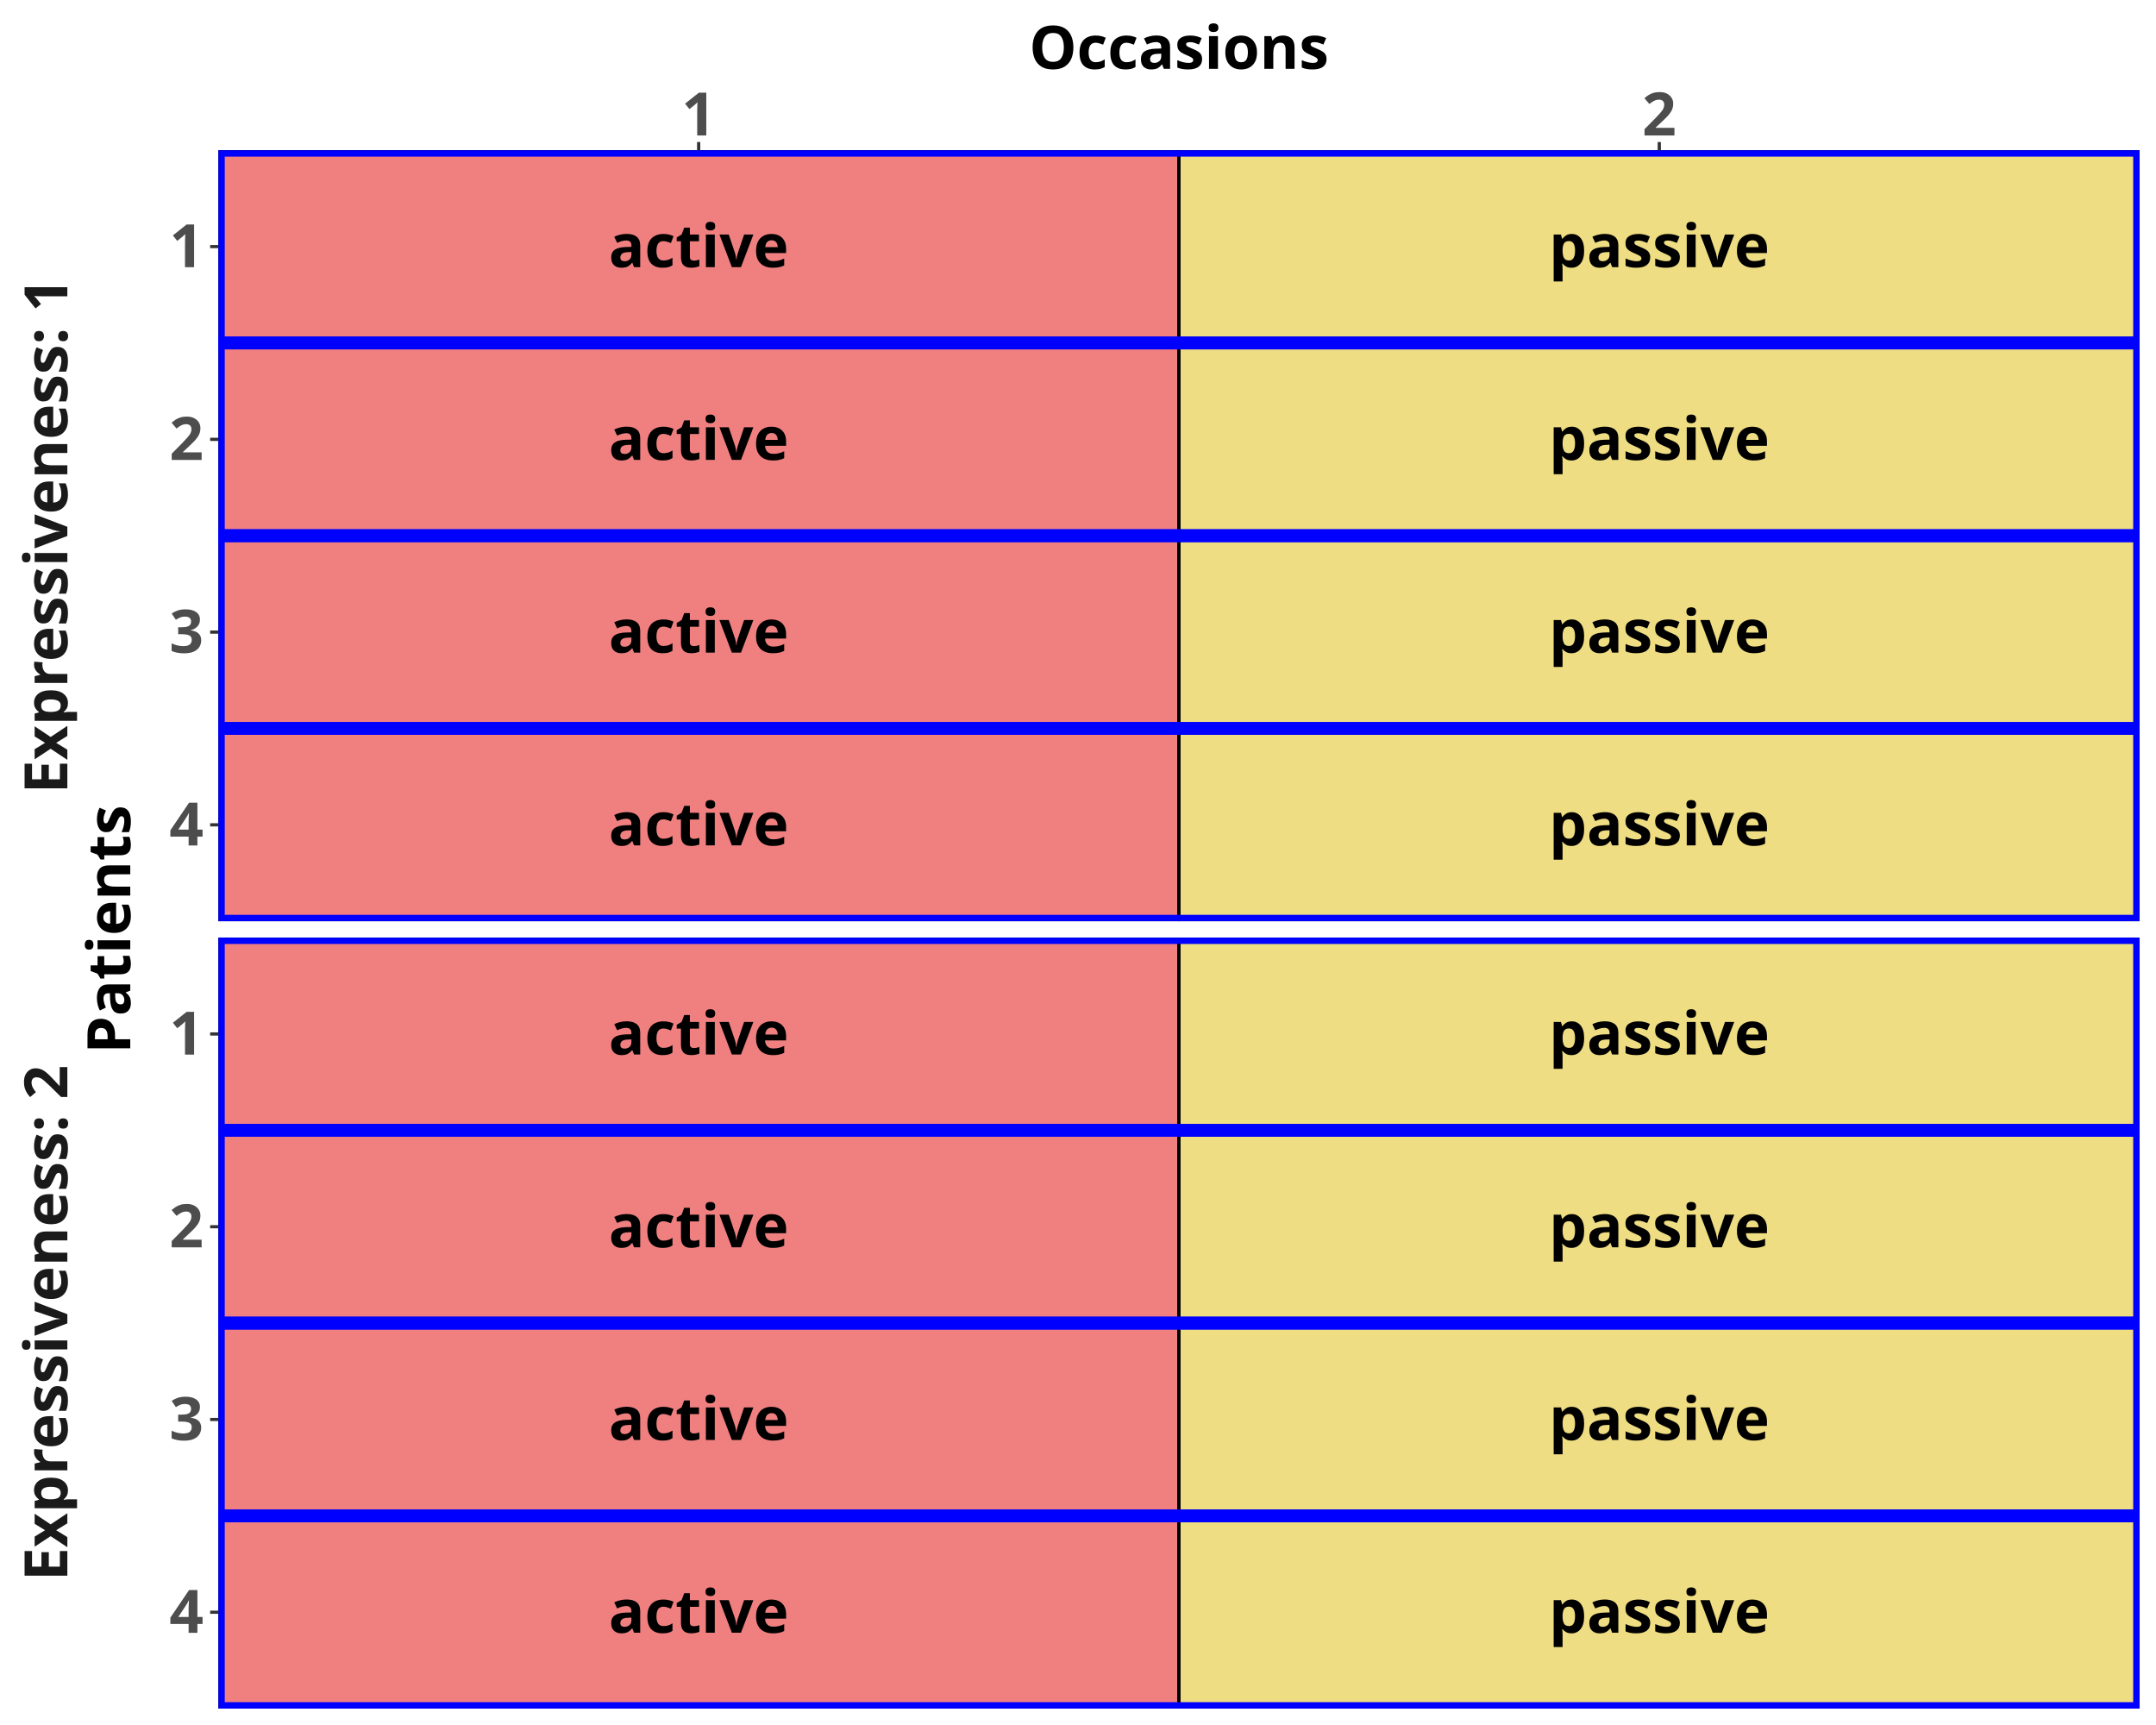
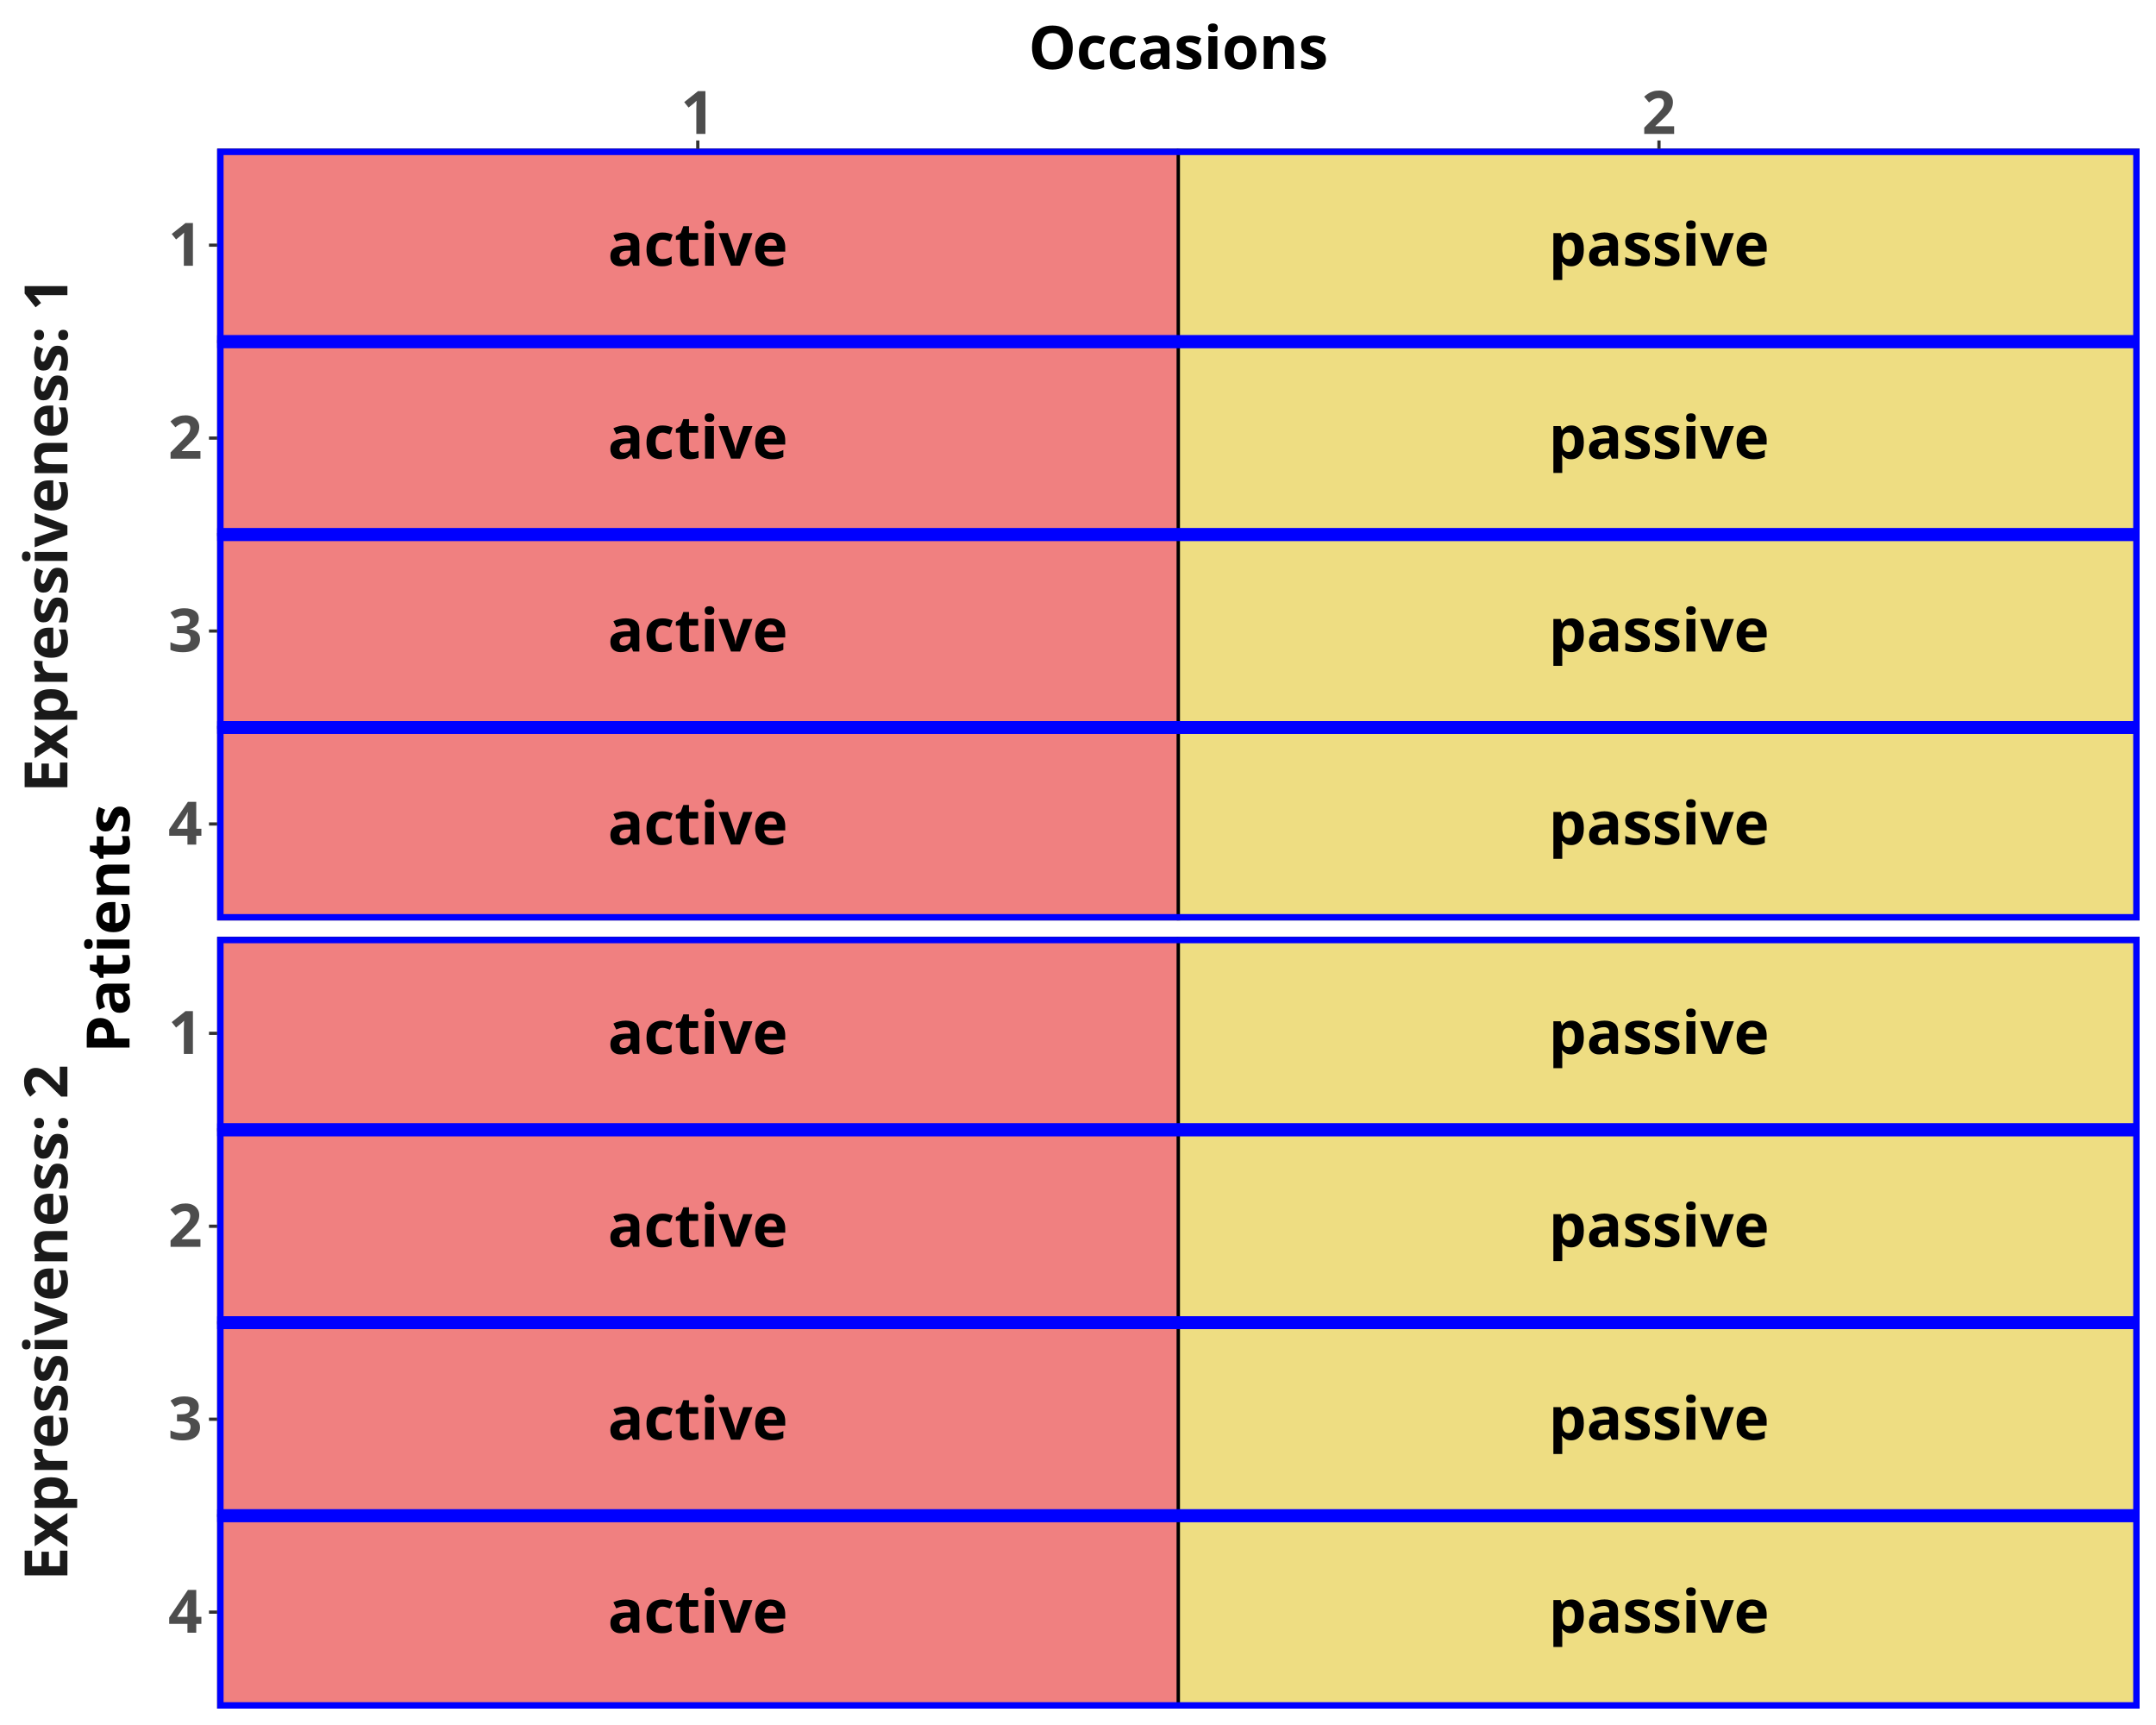
<svg xmlns="http://www.w3.org/2000/svg" class="svglite" data-engine-version="2.0" width="720.00pt" height="576.00pt" viewBox="0 0 720.00 576.00">
  <defs>
    <style type="text/css">
    .svglite line, .svglite polyline, .svglite polygon, .svglite path, .svglite rect, .svglite circle {
      fill: none;
      stroke: #000000;
      stroke-linecap: round;
      stroke-linejoin: round;
      stroke-miterlimit: 10.00;
    }
  </style>
  </defs>
  <rect width="100%" height="100%" style="stroke: none; fill: #FFFFFF;" />
  <defs>
    <clipPath id="cpMC4wMHw3MjAuMDB8MC4wMHw1NzYuMDA=">
      <rect x="0.00" y="0.00" width="720.00" height="576.00" />
    </clipPath>
  </defs>
  <g clip-path="url(#cpMC4wMHw3MjAuMDB8MC4wMHw1NzYuMDA=)">
    <rect x="0.00" y="0.00" width="720.00" height="576.00" style="stroke-width: 1.07; stroke: #FFFFFF; fill: #FFFFFF;" />
  </g>
  <defs>
-     <clipPath id="cpNzIuOTJ8NzE0LjUyfDUwLjE2fDMwNy42MA==">
-       <rect x="72.92" y="50.16" width="641.60" height="257.44" />
+     <clipPath id="cpNzIuNTN8NzE0LjUyfDQ5LjY1fDMwNy4zNQ==">
+       <rect x="72.53" y="49.65" width="641.99" height="257.69" />
    </clipPath>
  </defs>
-   <g clip-path="url(#cpNzIuOTJ8NzE0LjUyfDUwLjE2fDMwNy42MA==)">
-     <polyline points="72.92,275.42 714.52,275.42 " style="stroke-width: 1.07; stroke: #FFFFFF; stroke-linecap: butt;" />
-     <polyline points="72.92,211.06 714.52,211.06 " style="stroke-width: 1.07; stroke: #FFFFFF; stroke-linecap: butt;" />
-     <polyline points="72.92,146.70 714.52,146.70 " style="stroke-width: 1.07; stroke: #FFFFFF; stroke-linecap: butt;" />
-     <polyline points="72.92,82.34 714.52,82.34 " style="stroke-width: 1.07; stroke: #FFFFFF; stroke-linecap: butt;" />
-     <polyline points="233.32,307.60 233.32,50.16 " style="stroke-width: 1.07; stroke: #FFFFFF; stroke-linecap: butt;" />
-     <polyline points="554.12,307.60 554.12,50.16 " style="stroke-width: 1.07; stroke: #FFFFFF; stroke-linecap: butt;" />
-     <rect x="72.92" y="50.16" width="320.80" height="64.36" style="stroke-width: 1.07; stroke-linecap: butt; stroke-linejoin: miter; fill: #F08080;" />
-     <rect x="393.72" y="50.16" width="320.80" height="64.36" style="stroke-width: 1.07; stroke-linecap: butt; stroke-linejoin: miter; fill: #EEDD82;" />
-     <rect x="72.92" y="114.52" width="320.80" height="64.36" style="stroke-width: 1.07; stroke-linecap: butt; stroke-linejoin: miter; fill: #F08080;" />
-     <rect x="393.72" y="114.52" width="320.80" height="64.36" style="stroke-width: 1.07; stroke-linecap: butt; stroke-linejoin: miter; fill: #EEDD82;" />
-     <rect x="72.92" y="178.88" width="320.80" height="64.36" style="stroke-width: 1.07; stroke-linecap: butt; stroke-linejoin: miter; fill: #F08080;" />
-     <rect x="393.72" y="178.88" width="320.80" height="64.36" style="stroke-width: 1.07; stroke-linecap: butt; stroke-linejoin: miter; fill: #EEDD82;" />
-     <rect x="72.92" y="243.24" width="320.80" height="64.36" style="stroke-width: 1.07; stroke-linecap: butt; stroke-linejoin: miter; fill: #F08080;" />
-     <rect x="393.72" y="243.24" width="320.80" height="64.36" style="stroke-width: 1.07; stroke-linecap: butt; stroke-linejoin: miter; fill: #EEDD82;" />
-     <text x="233.32" y="89.20" text-anchor="middle" style="font-size: 19.92px; font-weight: bold; font-family: sans;" textLength="52.04px" lengthAdjust="spacingAndGlyphs">active</text>
-     <text x="554.12" y="89.20" text-anchor="middle" style="font-size: 19.92px; font-weight: bold; font-family: sans;" textLength="67.55px" lengthAdjust="spacingAndGlyphs">passive</text>
-     <text x="233.32" y="153.56" text-anchor="middle" style="font-size: 19.92px; font-weight: bold; font-family: sans;" textLength="52.04px" lengthAdjust="spacingAndGlyphs">active</text>
-     <text x="554.12" y="153.56" text-anchor="middle" style="font-size: 19.92px; font-weight: bold; font-family: sans;" textLength="67.55px" lengthAdjust="spacingAndGlyphs">passive</text>
-     <text x="233.32" y="217.92" text-anchor="middle" style="font-size: 19.92px; font-weight: bold; font-family: sans;" textLength="52.04px" lengthAdjust="spacingAndGlyphs">active</text>
-     <text x="554.12" y="217.92" text-anchor="middle" style="font-size: 19.92px; font-weight: bold; font-family: sans;" textLength="67.55px" lengthAdjust="spacingAndGlyphs">passive</text>
-     <text x="233.32" y="282.28" text-anchor="middle" style="font-size: 19.92px; font-weight: bold; font-family: sans;" textLength="52.04px" lengthAdjust="spacingAndGlyphs">active</text>
-     <text x="554.12" y="282.28" text-anchor="middle" style="font-size: 19.92px; font-weight: bold; font-family: sans;" textLength="67.55px" lengthAdjust="spacingAndGlyphs">passive</text>
-     <polyline points="72.92,243.24 72.92,307.60 714.52,307.60 714.52,243.24 72.92,243.24 " style="stroke-width: 4.27; stroke: #0000FF; stroke-linecap: butt;" />
-     <polyline points="72.92,178.88 72.92,243.24 714.52,243.24 714.52,178.88 72.92,178.88 " style="stroke-width: 4.27; stroke: #0000FF; stroke-linecap: butt;" />
-     <polyline points="72.92,114.52 72.92,178.88 714.52,178.88 714.52,114.52 72.92,114.52 " style="stroke-width: 4.27; stroke: #0000FF; stroke-linecap: butt;" />
-     <polyline points="72.92,50.16 72.92,114.52 714.52,114.52 714.52,50.16 72.92,50.16 " style="stroke-width: 4.27; stroke: #0000FF; stroke-linecap: butt;" />
+   <g clip-path="url(#cpNzIuNTN8NzE0LjUyfDQ5LjY1fDMwNy4zNQ==)">
+     <polyline points="72.53,275.13 714.52,275.13 " style="stroke-width: 1.07; stroke: #FFFFFF; stroke-linecap: butt;" />
+     <polyline points="72.53,210.71 714.52,210.71 " style="stroke-width: 1.07; stroke: #FFFFFF; stroke-linecap: butt;" />
+     <polyline points="72.53,146.29 714.52,146.29 " style="stroke-width: 1.07; stroke: #FFFFFF; stroke-linecap: butt;" />
+     <polyline points="72.53,81.86 714.52,81.86 " style="stroke-width: 1.07; stroke: #FFFFFF; stroke-linecap: butt;" />
+     <polyline points="233.03,307.35 233.03,49.65 " style="stroke-width: 1.07; stroke: #FFFFFF; stroke-linecap: butt;" />
+     <polyline points="554.02,307.35 554.02,49.65 " style="stroke-width: 1.07; stroke: #FFFFFF; stroke-linecap: butt;" />
+     <rect x="72.53" y="49.65" width="321.00" height="64.42" style="stroke-width: 1.07; stroke-linecap: butt; stroke-linejoin: miter; fill: #F08080;" />
+     <rect x="393.52" y="49.65" width="321.00" height="64.42" style="stroke-width: 1.07; stroke-linecap: butt; stroke-linejoin: miter; fill: #EEDD82;" />
+     <rect x="72.53" y="114.08" width="321.00" height="64.42" style="stroke-width: 1.07; stroke-linecap: butt; stroke-linejoin: miter; fill: #F08080;" />
+     <rect x="393.52" y="114.08" width="321.00" height="64.42" style="stroke-width: 1.07; stroke-linecap: butt; stroke-linejoin: miter; fill: #EEDD82;" />
+     <rect x="72.53" y="178.50" width="321.00" height="64.42" style="stroke-width: 1.07; stroke-linecap: butt; stroke-linejoin: miter; fill: #F08080;" />
+     <rect x="393.52" y="178.50" width="321.00" height="64.42" style="stroke-width: 1.07; stroke-linecap: butt; stroke-linejoin: miter; fill: #EEDD82;" />
+     <rect x="72.53" y="242.92" width="321.00" height="64.42" style="stroke-width: 1.07; stroke-linecap: butt; stroke-linejoin: miter; fill: #F08080;" />
+     <rect x="393.52" y="242.92" width="321.00" height="64.42" style="stroke-width: 1.07; stroke-linecap: butt; stroke-linejoin: miter; fill: #EEDD82;" />
+     <text x="233.03" y="88.72" text-anchor="middle" style="font-size: 19.92px; font-weight: bold; font-family: sans;" textLength="52.04px" lengthAdjust="spacingAndGlyphs">active</text>
+     <text x="554.02" y="88.72" text-anchor="middle" style="font-size: 19.92px; font-weight: bold; font-family: sans;" textLength="67.55px" lengthAdjust="spacingAndGlyphs">passive</text>
+     <text x="233.03" y="153.14" text-anchor="middle" style="font-size: 19.92px; font-weight: bold; font-family: sans;" textLength="52.04px" lengthAdjust="spacingAndGlyphs">active</text>
+     <text x="554.02" y="153.14" text-anchor="middle" style="font-size: 19.92px; font-weight: bold; font-family: sans;" textLength="67.55px" lengthAdjust="spacingAndGlyphs">passive</text>
+     <text x="233.03" y="217.56" text-anchor="middle" style="font-size: 19.92px; font-weight: bold; font-family: sans;" textLength="52.04px" lengthAdjust="spacingAndGlyphs">active</text>
+     <text x="554.02" y="217.56" text-anchor="middle" style="font-size: 19.92px; font-weight: bold; font-family: sans;" textLength="67.55px" lengthAdjust="spacingAndGlyphs">passive</text>
+     <text x="233.03" y="281.99" text-anchor="middle" style="font-size: 19.92px; font-weight: bold; font-family: sans;" textLength="52.04px" lengthAdjust="spacingAndGlyphs">active</text>
+     <text x="554.02" y="281.99" text-anchor="middle" style="font-size: 19.92px; font-weight: bold; font-family: sans;" textLength="67.55px" lengthAdjust="spacingAndGlyphs">passive</text>
+     <polyline points="72.53,242.92 72.53,307.35 714.52,307.35 714.52,242.92 72.53,242.92 " style="stroke-width: 4.27; stroke: #0000FF; stroke-linecap: butt;" />
+     <polyline points="72.53,178.50 72.53,242.92 714.52,242.92 714.52,178.50 72.53,178.50 " style="stroke-width: 4.27; stroke: #0000FF; stroke-linecap: butt;" />
+     <polyline points="72.53,114.08 72.53,178.50 714.52,178.50 714.52,114.08 72.53,114.08 " style="stroke-width: 4.27; stroke: #0000FF; stroke-linecap: butt;" />
+     <polyline points="72.53,49.65 72.53,114.08 714.52,114.08 714.52,49.65 72.53,49.65 " style="stroke-width: 4.27; stroke: #0000FF; stroke-linecap: butt;" />
  </g>
  <g clip-path="url(#cpMC4wMHw3MjAuMDB8MC4wMHw1NzYuMDA=)">
</g>
  <defs>
-     <clipPath id="cpNzIuOTJ8NzE0LjUyfDMxMy4wOHw1NzAuNTI=">
-       <rect x="72.92" y="313.08" width="641.60" height="257.44" />
+     <clipPath id="cpNzIuNTN8NzE0LjUyfDMxMi44M3w1NzAuNTI=">
+       <rect x="72.53" y="312.83" width="641.99" height="257.69" />
    </clipPath>
  </defs>
-   <g clip-path="url(#cpNzIuOTJ8NzE0LjUyfDMxMy4wOHw1NzAuNTI=)">
-     <polyline points="72.92,538.34 714.52,538.34 " style="stroke-width: 1.07; stroke: #FFFFFF; stroke-linecap: butt;" />
-     <polyline points="72.92,473.98 714.52,473.98 " style="stroke-width: 1.07; stroke: #FFFFFF; stroke-linecap: butt;" />
-     <polyline points="72.92,409.62 714.52,409.62 " style="stroke-width: 1.07; stroke: #FFFFFF; stroke-linecap: butt;" />
-     <polyline points="72.92,345.26 714.52,345.26 " style="stroke-width: 1.07; stroke: #FFFFFF; stroke-linecap: butt;" />
-     <polyline points="233.32,570.52 233.32,313.08 " style="stroke-width: 1.07; stroke: #FFFFFF; stroke-linecap: butt;" />
-     <polyline points="554.12,570.52 554.12,313.08 " style="stroke-width: 1.07; stroke: #FFFFFF; stroke-linecap: butt;" />
-     <rect x="72.92" y="313.08" width="320.80" height="64.36" style="stroke-width: 1.07; stroke-linecap: butt; stroke-linejoin: miter; fill: #F08080;" />
-     <rect x="393.72" y="313.08" width="320.80" height="64.36" style="stroke-width: 1.07; stroke-linecap: butt; stroke-linejoin: miter; fill: #EEDD82;" />
-     <rect x="72.92" y="377.44" width="320.80" height="64.36" style="stroke-width: 1.07; stroke-linecap: butt; stroke-linejoin: miter; fill: #F08080;" />
-     <rect x="393.72" y="377.44" width="320.80" height="64.36" style="stroke-width: 1.07; stroke-linecap: butt; stroke-linejoin: miter; fill: #EEDD82;" />
-     <rect x="72.92" y="441.80" width="320.80" height="64.36" style="stroke-width: 1.07; stroke-linecap: butt; stroke-linejoin: miter; fill: #F08080;" />
-     <rect x="393.72" y="441.80" width="320.80" height="64.36" style="stroke-width: 1.07; stroke-linecap: butt; stroke-linejoin: miter; fill: #EEDD82;" />
-     <rect x="72.92" y="506.16" width="320.80" height="64.36" style="stroke-width: 1.07; stroke-linecap: butt; stroke-linejoin: miter; fill: #F08080;" />
-     <rect x="393.72" y="506.16" width="320.80" height="64.36" style="stroke-width: 1.07; stroke-linecap: butt; stroke-linejoin: miter; fill: #EEDD82;" />
-     <text x="233.32" y="352.12" text-anchor="middle" style="font-size: 19.92px; font-weight: bold; font-family: sans;" textLength="52.04px" lengthAdjust="spacingAndGlyphs">active</text>
-     <text x="554.12" y="352.12" text-anchor="middle" style="font-size: 19.92px; font-weight: bold; font-family: sans;" textLength="67.55px" lengthAdjust="spacingAndGlyphs">passive</text>
-     <text x="233.32" y="416.48" text-anchor="middle" style="font-size: 19.92px; font-weight: bold; font-family: sans;" textLength="52.04px" lengthAdjust="spacingAndGlyphs">active</text>
-     <text x="554.12" y="416.48" text-anchor="middle" style="font-size: 19.92px; font-weight: bold; font-family: sans;" textLength="67.55px" lengthAdjust="spacingAndGlyphs">passive</text>
-     <text x="233.32" y="480.83" text-anchor="middle" style="font-size: 19.92px; font-weight: bold; font-family: sans;" textLength="52.04px" lengthAdjust="spacingAndGlyphs">active</text>
-     <text x="554.12" y="480.83" text-anchor="middle" style="font-size: 19.92px; font-weight: bold; font-family: sans;" textLength="67.55px" lengthAdjust="spacingAndGlyphs">passive</text>
-     <text x="233.32" y="545.19" text-anchor="middle" style="font-size: 19.92px; font-weight: bold; font-family: sans;" textLength="52.04px" lengthAdjust="spacingAndGlyphs">active</text>
-     <text x="554.12" y="545.19" text-anchor="middle" style="font-size: 19.92px; font-weight: bold; font-family: sans;" textLength="67.55px" lengthAdjust="spacingAndGlyphs">passive</text>
-     <polyline points="72.92,506.16 72.92,570.52 714.52,570.52 714.52,506.16 72.92,506.16 " style="stroke-width: 4.27; stroke: #0000FF; stroke-linecap: butt;" />
-     <polyline points="72.92,441.80 72.92,506.16 714.52,506.16 714.52,441.80 72.92,441.80 " style="stroke-width: 4.27; stroke: #0000FF; stroke-linecap: butt;" />
-     <polyline points="72.92,377.44 72.92,441.80 714.52,441.80 714.52,377.44 72.92,377.44 " style="stroke-width: 4.27; stroke: #0000FF; stroke-linecap: butt;" />
-     <polyline points="72.92,313.08 72.92,377.44 714.52,377.44 714.52,313.08 72.92,313.08 " style="stroke-width: 4.27; stroke: #0000FF; stroke-linecap: butt;" />
+   <g clip-path="url(#cpNzIuNTN8NzE0LjUyfDMxMi44M3w1NzAuNTI=)">
+     <polyline points="72.53,538.31 714.52,538.31 " style="stroke-width: 1.07; stroke: #FFFFFF; stroke-linecap: butt;" />
+     <polyline points="72.53,473.89 714.52,473.89 " style="stroke-width: 1.07; stroke: #FFFFFF; stroke-linecap: butt;" />
+     <polyline points="72.53,409.46 714.52,409.46 " style="stroke-width: 1.07; stroke: #FFFFFF; stroke-linecap: butt;" />
+     <polyline points="72.53,345.04 714.52,345.04 " style="stroke-width: 1.07; stroke: #FFFFFF; stroke-linecap: butt;" />
+     <polyline points="233.03,570.52 233.03,312.83 " style="stroke-width: 1.07; stroke: #FFFFFF; stroke-linecap: butt;" />
+     <polyline points="554.02,570.52 554.02,312.83 " style="stroke-width: 1.07; stroke: #FFFFFF; stroke-linecap: butt;" />
+     <rect x="72.53" y="312.83" width="321.00" height="64.42" style="stroke-width: 1.07; stroke-linecap: butt; stroke-linejoin: miter; fill: #F08080;" />
+     <rect x="393.52" y="312.83" width="321.00" height="64.42" style="stroke-width: 1.07; stroke-linecap: butt; stroke-linejoin: miter; fill: #EEDD82;" />
+     <rect x="72.53" y="377.25" width="321.00" height="64.42" style="stroke-width: 1.07; stroke-linecap: butt; stroke-linejoin: miter; fill: #F08080;" />
+     <rect x="393.52" y="377.25" width="321.00" height="64.42" style="stroke-width: 1.07; stroke-linecap: butt; stroke-linejoin: miter; fill: #EEDD82;" />
+     <rect x="72.53" y="441.67" width="321.00" height="64.42" style="stroke-width: 1.07; stroke-linecap: butt; stroke-linejoin: miter; fill: #F08080;" />
+     <rect x="393.52" y="441.67" width="321.00" height="64.42" style="stroke-width: 1.07; stroke-linecap: butt; stroke-linejoin: miter; fill: #EEDD82;" />
+     <rect x="72.53" y="506.10" width="321.00" height="64.42" style="stroke-width: 1.07; stroke-linecap: butt; stroke-linejoin: miter; fill: #F08080;" />
+     <rect x="393.52" y="506.10" width="321.00" height="64.42" style="stroke-width: 1.07; stroke-linecap: butt; stroke-linejoin: miter; fill: #EEDD82;" />
+     <text x="233.03" y="351.89" text-anchor="middle" style="font-size: 19.92px; font-weight: bold; font-family: sans;" textLength="52.04px" lengthAdjust="spacingAndGlyphs">active</text>
+     <text x="554.02" y="351.89" text-anchor="middle" style="font-size: 19.92px; font-weight: bold; font-family: sans;" textLength="67.55px" lengthAdjust="spacingAndGlyphs">passive</text>
+     <text x="233.03" y="416.31" text-anchor="middle" style="font-size: 19.92px; font-weight: bold; font-family: sans;" textLength="52.04px" lengthAdjust="spacingAndGlyphs">active</text>
+     <text x="554.02" y="416.31" text-anchor="middle" style="font-size: 19.92px; font-weight: bold; font-family: sans;" textLength="67.55px" lengthAdjust="spacingAndGlyphs">passive</text>
+     <text x="233.03" y="480.74" text-anchor="middle" style="font-size: 19.92px; font-weight: bold; font-family: sans;" textLength="52.04px" lengthAdjust="spacingAndGlyphs">active</text>
+     <text x="554.02" y="480.74" text-anchor="middle" style="font-size: 19.92px; font-weight: bold; font-family: sans;" textLength="67.55px" lengthAdjust="spacingAndGlyphs">passive</text>
+     <text x="233.03" y="545.16" text-anchor="middle" style="font-size: 19.92px; font-weight: bold; font-family: sans;" textLength="52.04px" lengthAdjust="spacingAndGlyphs">active</text>
+     <text x="554.02" y="545.16" text-anchor="middle" style="font-size: 19.92px; font-weight: bold; font-family: sans;" textLength="67.55px" lengthAdjust="spacingAndGlyphs">passive</text>
+     <polyline points="72.53,506.10 72.53,570.52 714.52,570.52 714.52,506.10 72.53,506.10 " style="stroke-width: 4.27; stroke: #0000FF; stroke-linecap: butt;" />
+     <polyline points="72.53,441.67 72.53,506.10 714.52,506.10 714.52,441.67 72.53,441.67 " style="stroke-width: 4.27; stroke: #0000FF; stroke-linecap: butt;" />
+     <polyline points="72.53,377.25 72.53,441.67 714.52,441.67 714.52,377.25 72.53,377.25 " style="stroke-width: 4.27; stroke: #0000FF; stroke-linecap: butt;" />
+     <polyline points="72.53,312.83 72.53,377.25 714.52,377.25 714.52,312.83 72.53,312.83 " style="stroke-width: 4.27; stroke: #0000FF; stroke-linecap: butt;" />
  </g>
  <g clip-path="url(#cpMC4wMHw3MjAuMDB8MC4wMHw1NzYuMDA=)">
</g>
  <defs>
-     <clipPath id="cpNS40OHwyNS43M3w1MC4xNnwzMDcuNjA=">
-       <rect x="5.48" y="50.16" width="20.25" height="257.44" />
+     <clipPath id="cpNS40OHwyNS43N3w0OS42NXwzMDcuMzU=">
+       <rect x="5.48" y="49.65" width="20.29" height="257.69" />
    </clipPath>
  </defs>
-   <g clip-path="url(#cpNS40OHwyNS43M3w1MC4xNnwzMDcuNjA=)">
-     <text transform="translate(22.49,178.88) rotate(-90)" text-anchor="middle" style="font-size: 20.00px; font-weight: bold; fill: #1A1A1A; font-family: sans;" textLength="162.35px" lengthAdjust="spacingAndGlyphs">Expressiveness: 1</text>
+   <g clip-path="url(#cpNS40OHwyNS43N3w0OS42NXwzMDcuMzU=)">
+     <text transform="translate(22.51,178.50) rotate(-90)" text-anchor="middle" style="font-size: 20.00px; font-weight: bold; fill: #1A1A1A; font-family: sans;" textLength="162.35px" lengthAdjust="spacingAndGlyphs">Expressiveness: 1</text>
  </g>
  <g clip-path="url(#cpMC4wMHw3MjAuMDB8MC4wMHw1NzYuMDA=)">
</g>
  <defs>
-     <clipPath id="cpNS40OHwyNS43M3wzMTMuMDh8NTcwLjUy">
-       <rect x="5.48" y="313.08" width="20.25" height="257.44" />
+     <clipPath id="cpNS40OHwyNS43N3wzMTIuODN8NTcwLjUy">
+       <rect x="5.48" y="312.83" width="20.29" height="257.69" />
    </clipPath>
  </defs>
-   <g clip-path="url(#cpNS40OHwyNS43M3wzMTMuMDh8NTcwLjUy)">
-     <text transform="translate(22.49,441.80) rotate(-90)" text-anchor="middle" style="font-size: 20.00px; font-weight: bold; fill: #1A1A1A; font-family: sans;" textLength="162.35px" lengthAdjust="spacingAndGlyphs">Expressiveness: 2</text>
+   <g clip-path="url(#cpNS40OHwyNS43N3wzMTIuODN8NTcwLjUy)">
+     <text transform="translate(22.51,441.67) rotate(-90)" text-anchor="middle" style="font-size: 20.00px; font-weight: bold; fill: #1A1A1A; font-family: sans;" textLength="162.35px" lengthAdjust="spacingAndGlyphs">Expressiveness: 2</text>
  </g>
  <g clip-path="url(#cpMC4wMHw3MjAuMDB8MC4wMHw1NzYuMDA=)">
-     <text x="233.32" y="45.23" text-anchor="middle" style="font-size: 20.00px; font-weight: bold; fill: #4D4D4D; font-family: sans;" textLength="11.12px" lengthAdjust="spacingAndGlyphs">1</text>
-     <text x="554.12" y="45.23" text-anchor="middle" style="font-size: 20.00px; font-weight: bold; fill: #4D4D4D; font-family: sans;" textLength="11.12px" lengthAdjust="spacingAndGlyphs">2</text>
-     <polyline points="233.32,50.16 233.32,47.42 " style="stroke-width: 1.07; stroke: #333333; stroke-linecap: butt;" />
-     <polyline points="554.12,50.16 554.12,47.42 " style="stroke-width: 1.07; stroke: #333333; stroke-linecap: butt;" />
-     <text x="67.99" y="282.31" text-anchor="end" style="font-size: 20.00px; font-weight: bold; fill: #4D4D4D; font-family: sans;" textLength="11.12px" lengthAdjust="spacingAndGlyphs">4</text>
-     <text x="67.99" y="217.95" text-anchor="end" style="font-size: 20.00px; font-weight: bold; fill: #4D4D4D; font-family: sans;" textLength="11.12px" lengthAdjust="spacingAndGlyphs">3</text>
-     <text x="67.99" y="153.59" text-anchor="end" style="font-size: 20.00px; font-weight: bold; fill: #4D4D4D; font-family: sans;" textLength="11.12px" lengthAdjust="spacingAndGlyphs">2</text>
-     <text x="67.99" y="89.23" text-anchor="end" style="font-size: 20.00px; font-weight: bold; fill: #4D4D4D; font-family: sans;" textLength="11.12px" lengthAdjust="spacingAndGlyphs">1</text>
-     <polyline points="70.18,275.42 72.92,275.42 " style="stroke-width: 1.07; stroke: #333333; stroke-linecap: butt;" />
-     <polyline points="70.18,211.06 72.92,211.06 " style="stroke-width: 1.07; stroke: #333333; stroke-linecap: butt;" />
-     <polyline points="70.18,146.70 72.92,146.70 " style="stroke-width: 1.07; stroke: #333333; stroke-linecap: butt;" />
-     <polyline points="70.18,82.34 72.92,82.34 " style="stroke-width: 1.07; stroke: #333333; stroke-linecap: butt;" />
-     <text x="67.99" y="545.22" text-anchor="end" style="font-size: 20.00px; font-weight: bold; fill: #4D4D4D; font-family: sans;" textLength="11.12px" lengthAdjust="spacingAndGlyphs">4</text>
-     <text x="67.99" y="480.86" text-anchor="end" style="font-size: 20.00px; font-weight: bold; fill: #4D4D4D; font-family: sans;" textLength="11.12px" lengthAdjust="spacingAndGlyphs">3</text>
-     <text x="67.99" y="416.50" text-anchor="end" style="font-size: 20.00px; font-weight: bold; fill: #4D4D4D; font-family: sans;" textLength="11.12px" lengthAdjust="spacingAndGlyphs">2</text>
-     <text x="67.99" y="352.14" text-anchor="end" style="font-size: 20.00px; font-weight: bold; fill: #4D4D4D; font-family: sans;" textLength="11.12px" lengthAdjust="spacingAndGlyphs">1</text>
-     <polyline points="70.18,538.34 72.92,538.34 " style="stroke-width: 1.07; stroke: #333333; stroke-linecap: butt;" />
-     <polyline points="70.18,473.98 72.92,473.98 " style="stroke-width: 1.07; stroke: #333333; stroke-linecap: butt;" />
-     <polyline points="70.18,409.62 72.92,409.62 " style="stroke-width: 1.07; stroke: #333333; stroke-linecap: butt;" />
-     <polyline points="70.18,345.26 72.92,345.26 " style="stroke-width: 1.07; stroke: #333333; stroke-linecap: butt;" />
-     <text x="393.72" y="22.99" text-anchor="middle" style="font-size: 20.00px; font-weight: bold; font-family: sans;" textLength="93.41px" lengthAdjust="spacingAndGlyphs">Occasions</text>
-     <text transform="translate(43.50,310.34) rotate(-90)" text-anchor="middle" style="font-size: 20.00px; font-weight: bold; font-family: sans;" textLength="72.28px" lengthAdjust="spacingAndGlyphs">Patients</text>
+     <text x="233.03" y="44.72" text-anchor="middle" style="font-size: 20.00px; font-weight: bold; fill: #4D4D4D; font-family: sans;" textLength="11.12px" lengthAdjust="spacingAndGlyphs">1</text>
+     <text x="554.02" y="44.72" text-anchor="middle" style="font-size: 20.00px; font-weight: bold; fill: #4D4D4D; font-family: sans;" textLength="11.12px" lengthAdjust="spacingAndGlyphs">2</text>
+     <polyline points="233.03,49.65 233.03,46.91 " style="stroke-width: 1.07; stroke: #333333; stroke-linecap: butt;" />
+     <polyline points="554.02,49.65 554.02,46.91 " style="stroke-width: 1.07; stroke: #333333; stroke-linecap: butt;" />
+     <text x="67.60" y="282.02" text-anchor="end" style="font-size: 20.00px; font-weight: bold; fill: #4D4D4D; font-family: sans;" textLength="11.12px" lengthAdjust="spacingAndGlyphs">4</text>
+     <text x="67.60" y="217.59" text-anchor="end" style="font-size: 20.00px; font-weight: bold; fill: #4D4D4D; font-family: sans;" textLength="11.12px" lengthAdjust="spacingAndGlyphs">3</text>
+     <text x="67.60" y="153.17" text-anchor="end" style="font-size: 20.00px; font-weight: bold; fill: #4D4D4D; font-family: sans;" textLength="11.12px" lengthAdjust="spacingAndGlyphs">2</text>
+     <text x="67.60" y="88.75" text-anchor="end" style="font-size: 20.00px; font-weight: bold; fill: #4D4D4D; font-family: sans;" textLength="11.12px" lengthAdjust="spacingAndGlyphs">1</text>
+     <polyline points="69.79,275.13 72.53,275.13 " style="stroke-width: 1.07; stroke: #333333; stroke-linecap: butt;" />
+     <polyline points="69.79,210.71 72.53,210.71 " style="stroke-width: 1.07; stroke: #333333; stroke-linecap: butt;" />
+     <polyline points="69.79,146.29 72.53,146.29 " style="stroke-width: 1.07; stroke: #333333; stroke-linecap: butt;" />
+     <polyline points="69.79,81.86 72.53,81.86 " style="stroke-width: 1.07; stroke: #333333; stroke-linecap: butt;" />
+     <text x="67.60" y="545.19" text-anchor="end" style="font-size: 20.00px; font-weight: bold; fill: #4D4D4D; font-family: sans;" textLength="11.12px" lengthAdjust="spacingAndGlyphs">4</text>
+     <text x="67.60" y="480.77" text-anchor="end" style="font-size: 20.00px; font-weight: bold; fill: #4D4D4D; font-family: sans;" textLength="11.12px" lengthAdjust="spacingAndGlyphs">3</text>
+     <text x="67.60" y="416.34" text-anchor="end" style="font-size: 20.00px; font-weight: bold; fill: #4D4D4D; font-family: sans;" textLength="11.12px" lengthAdjust="spacingAndGlyphs">2</text>
+     <text x="67.60" y="351.92" text-anchor="end" style="font-size: 20.00px; font-weight: bold; fill: #4D4D4D; font-family: sans;" textLength="11.12px" lengthAdjust="spacingAndGlyphs">1</text>
+     <polyline points="69.79,538.31 72.53,538.31 " style="stroke-width: 1.07; stroke: #333333; stroke-linecap: butt;" />
+     <polyline points="69.79,473.89 72.53,473.89 " style="stroke-width: 1.07; stroke: #333333; stroke-linecap: butt;" />
+     <polyline points="69.79,409.46 72.53,409.46 " style="stroke-width: 1.07; stroke: #333333; stroke-linecap: butt;" />
+     <polyline points="69.79,345.04 72.53,345.04 " style="stroke-width: 1.07; stroke: #333333; stroke-linecap: butt;" />
+     <text x="393.52" y="23.03" text-anchor="middle" style="font-size: 20.00px; font-weight: bold; font-family: sans;" textLength="93.41px" lengthAdjust="spacingAndGlyphs">Occasions</text>
+     <text transform="translate(43.25,310.09) rotate(-90)" text-anchor="middle" style="font-size: 20.00px; font-weight: bold; font-family: sans;" textLength="72.28px" lengthAdjust="spacingAndGlyphs">Patients</text>
  </g>
</svg>
